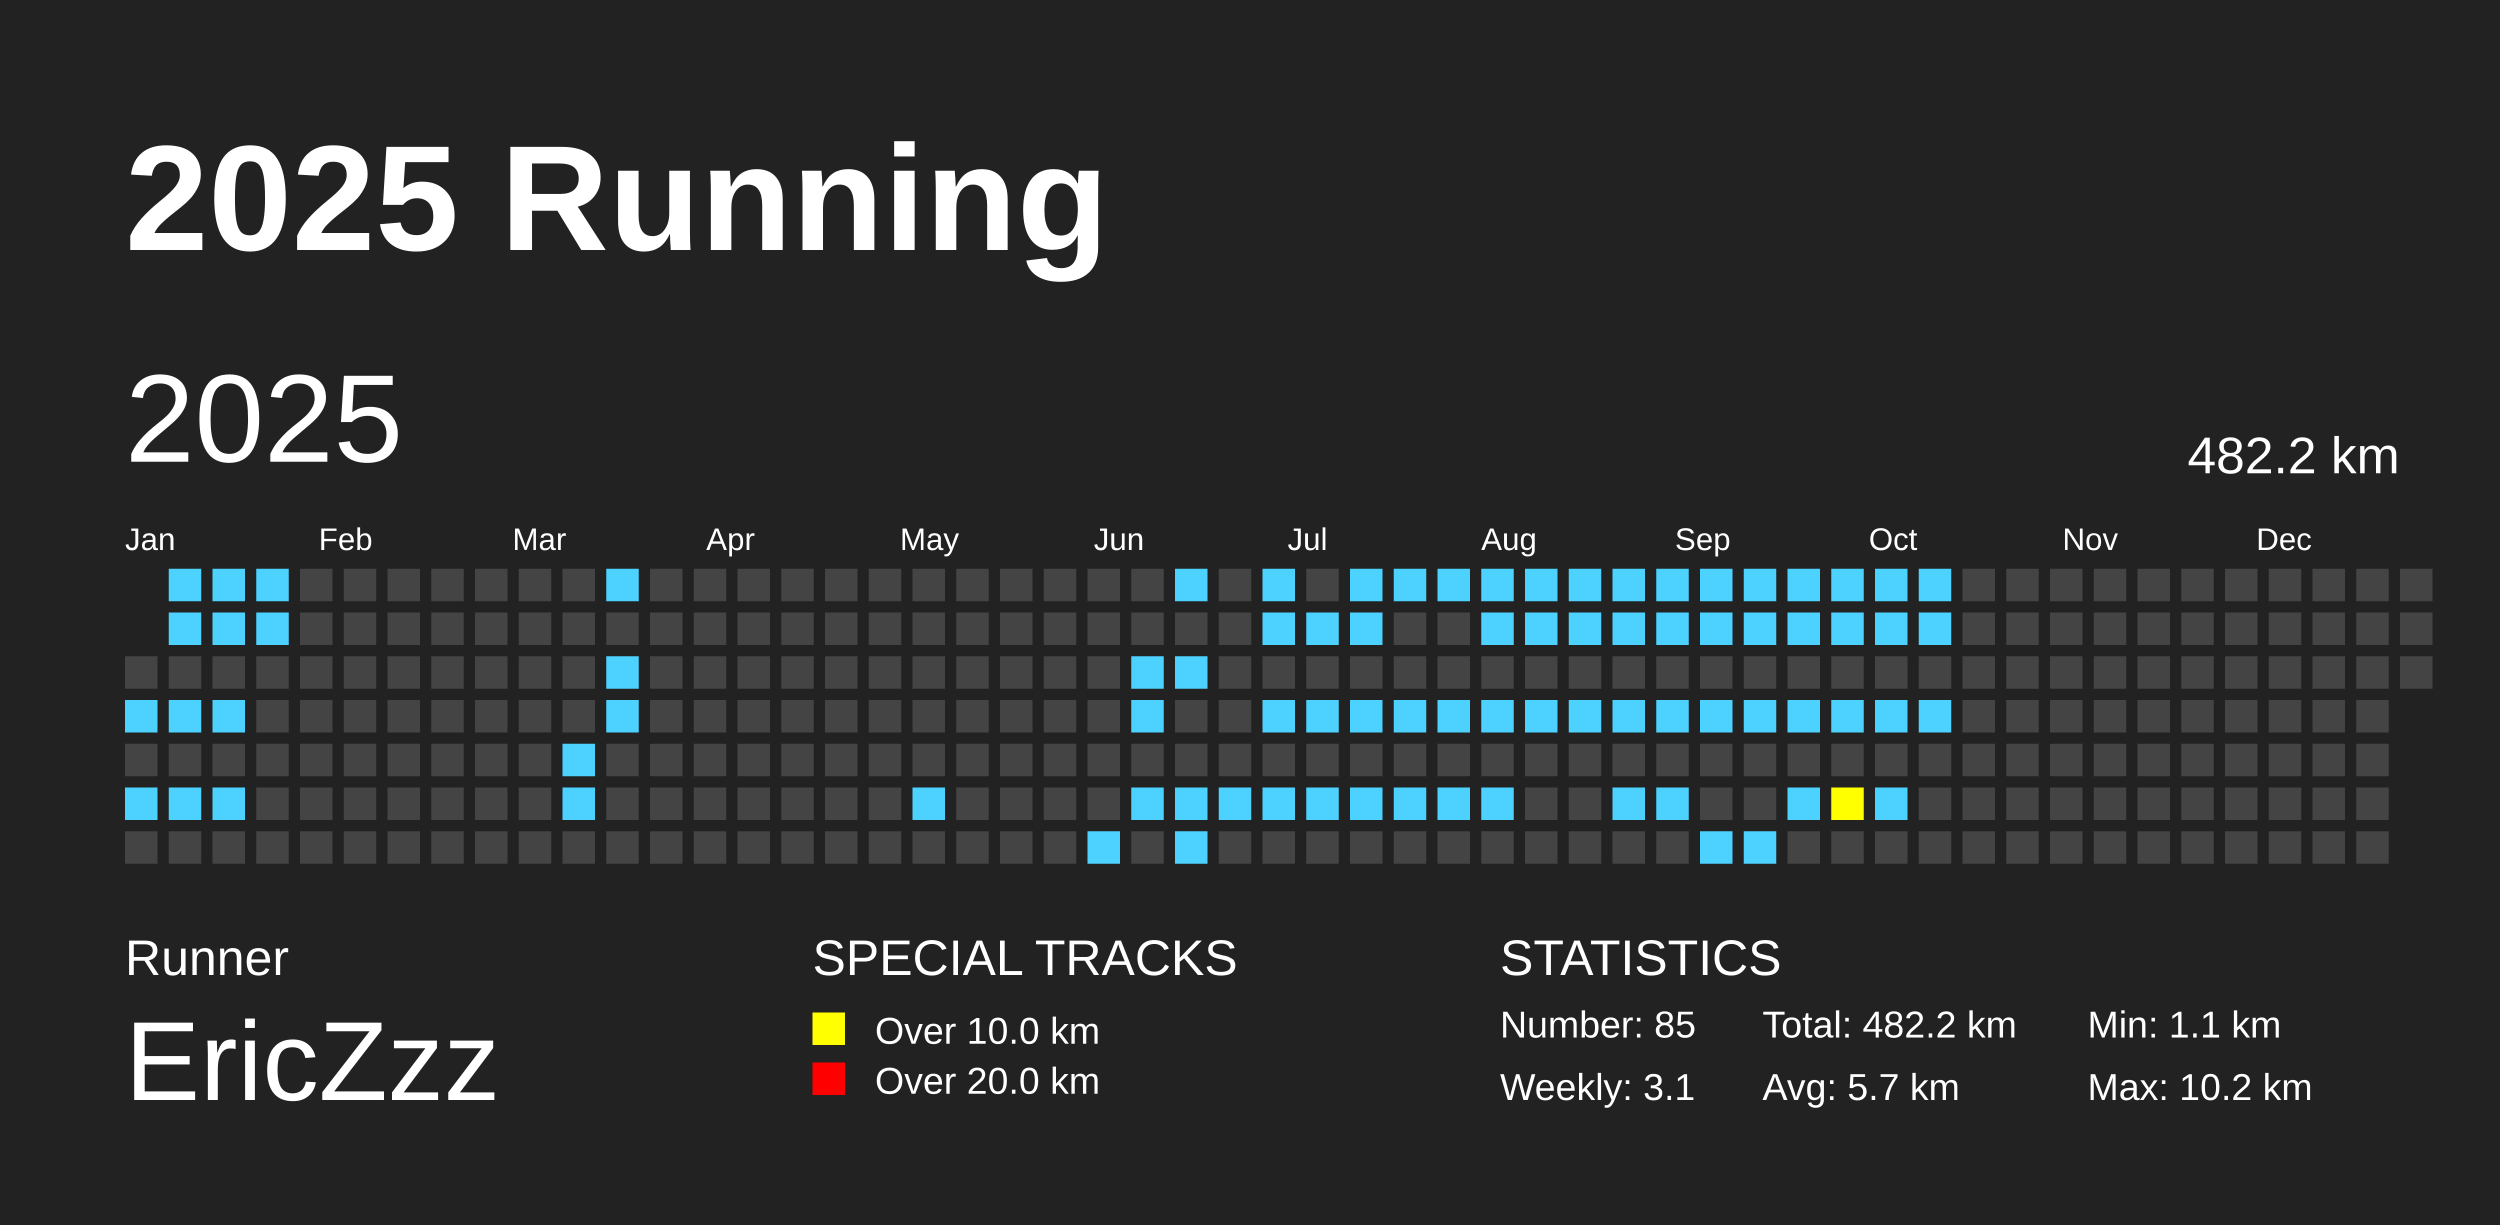
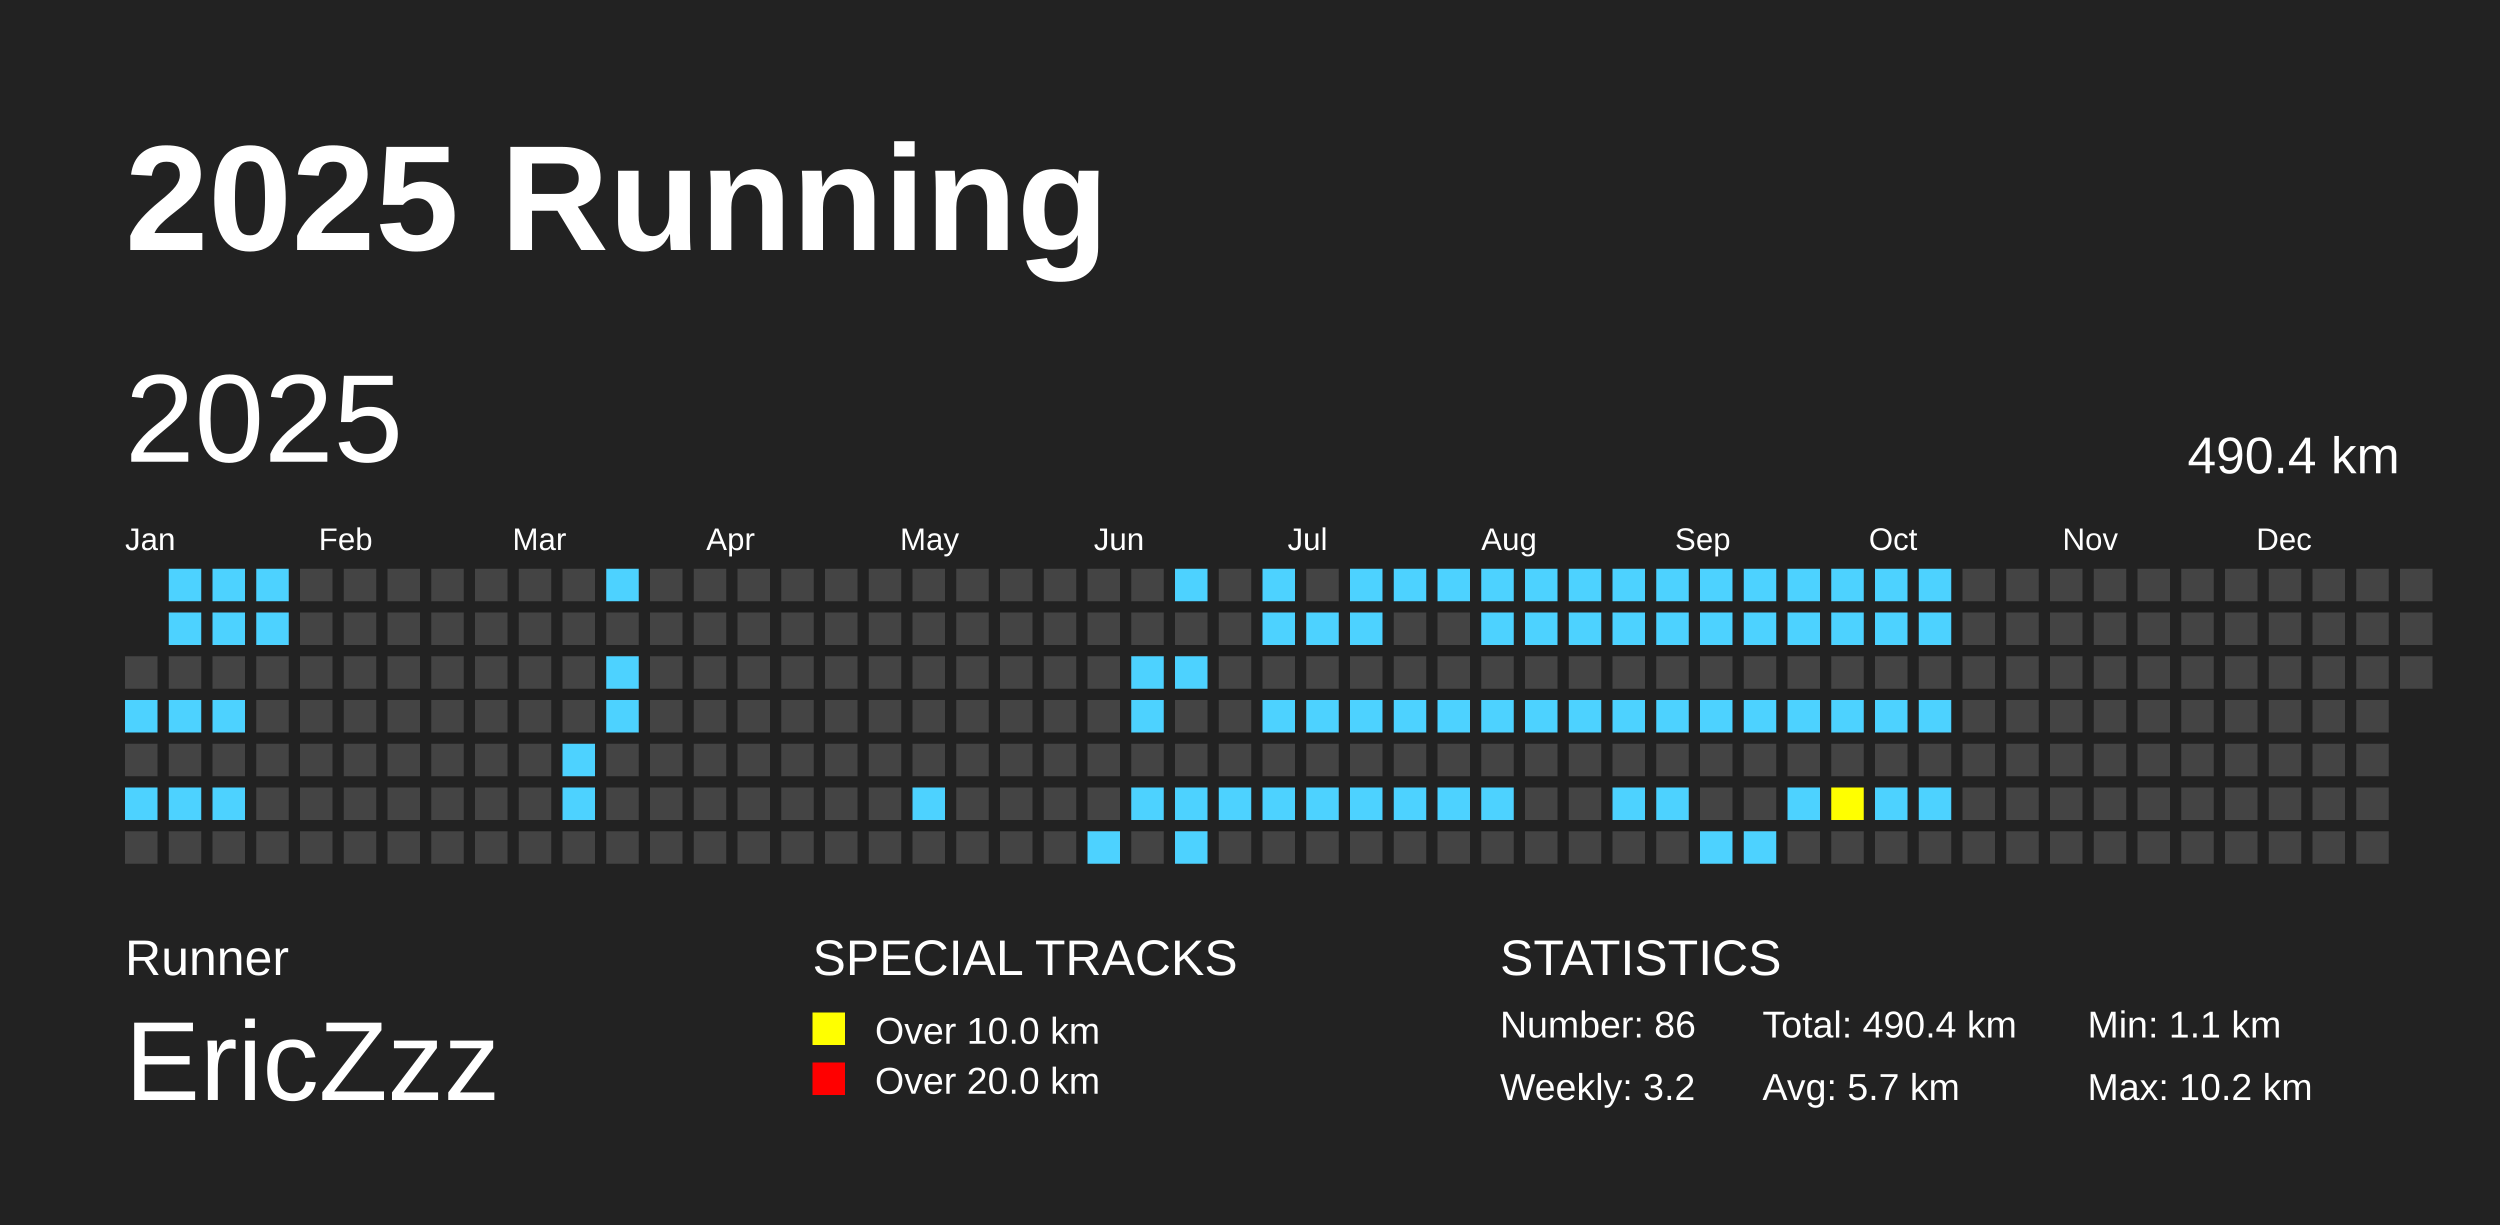
<svg xmlns="http://www.w3.org/2000/svg" baseProfile="full" height="98mm" version="1.1" viewBox="0,0,200,98" width="200mm">
  <defs />
  <rect fill="#222222" height="98" width="200" x="0" y="0" />
  <text fill="#FFFFFF" style="font-size:12px; font-family:Arial; font-weight:bold;" x="10" y="20">2025 Running</text>
  <text fill="#FFFFFF" style="font-size:4px; font-family:Arial" x="10" y="78">Runner</text>
  <text fill="#FFFFFF" style="font-size:9px; font-family:Arial" x="10" y="88">EricZzz</text>
  <text fill="#FFFFFF" style="font-size:4px; font-family:Arial" x="65" y="78">SPECIAL TRACKS</text>
  <rect fill="yellow" height="2.6" width="2.6" x="65" y="81" />
  <text fill="#FFFFFF" style="font-size:3px; font-family:Arial" x="70" y="83.5">Over 10.0 km</text>
  <rect fill="red" height="2.6" width="2.6" x="65" y="85" />
  <text fill="#FFFFFF" style="font-size:3px; font-family:Arial" x="70" y="87.5">Over 20.0 km</text>
  <text fill="#FFFFFF" style="font-size:4px; font-family:Arial" x="120" y="78">STATISTICS</text>
-   <text fill="#FFFFFF" style="font-size:3px; font-family:Arial" x="120" y="83">Number: 85</text>
-   <text fill="#FFFFFF" style="font-size:3px; font-family:Arial" x="120" y="88">Weekly: 3.1</text>
-   <text fill="#FFFFFF" style="font-size:3px; font-family:Arial" x="141" y="83">Total: 482.2 km</text>
+   <text fill="#FFFFFF" style="font-size:3px; font-family:Arial" x="120" y="83">Number: 86</text>
+   <text fill="#FFFFFF" style="font-size:3px; font-family:Arial" x="120" y="88">Weekly: 3.2</text>
+   <text fill="#FFFFFF" style="font-size:3px; font-family:Arial" x="141" y="83">Total: 490.4 km</text>
  <text fill="#FFFFFF" style="font-size:3px; font-family:Arial" x="141" y="88">Avg: 5.7 km</text>
  <text fill="#FFFFFF" style="font-size:3px; font-family:Arial" x="167" y="83">Min: 1.1 km</text>
  <text fill="#FFFFFF" style="font-size:3px; font-family:Arial" x="167" y="88">Max: 10.2 km</text>
  <text dominant-baseline="hanging" fill="#FFFFFF" style="font-size:10.0px; font-family:Arial;" x="10" y="30">2025</text>
-   <text dominant-baseline="hanging" fill="#FFFFFF" style="font-size:4.125px; font-family:Arial;" x="175" y="35">482.2 km</text>
+   <text dominant-baseline="hanging" fill="#FFFFFF" style="font-size:4.125px; font-family:Arial;" x="175" y="35">490.4 km</text>
  <text fill="#FFFFFF" style="font-size:2.5px; font-family:Arial" x="10.0" y="44">Jan</text>
  <text fill="#FFFFFF" style="font-size:2.5px; font-family:Arial" x="25.5" y="44">Feb</text>
  <text fill="#FFFFFF" style="font-size:2.5px; font-family:Arial" x="41.0" y="44">Mar</text>
  <text fill="#FFFFFF" style="font-size:2.5px; font-family:Arial" x="56.5" y="44">Apr</text>
  <text fill="#FFFFFF" style="font-size:2.5px; font-family:Arial" x="72.0" y="44">May</text>
  <text fill="#FFFFFF" style="font-size:2.5px; font-family:Arial" x="87.5" y="44">Jun</text>
  <text fill="#FFFFFF" style="font-size:2.5px; font-family:Arial" x="103.0" y="44">Jul</text>
  <text fill="#FFFFFF" style="font-size:2.5px; font-family:Arial" x="118.5" y="44">Aug</text>
  <text fill="#FFFFFF" style="font-size:2.5px; font-family:Arial" x="134.0" y="44">Sep</text>
  <text fill="#FFFFFF" style="font-size:2.5px; font-family:Arial" x="149.5" y="44">Oct</text>
  <text fill="#FFFFFF" style="font-size:2.5px; font-family:Arial" x="165.0" y="44">Nov</text>
  <text fill="#FFFFFF" style="font-size:2.5px; font-family:Arial" x="180.5" y="44">Dec</text>
  <rect fill="#444444" height="2.6" width="2.6" x="10.0" y="52.5" />
  <rect fill="#4DD2FF" height="2.6" width="2.6" x="10.0" y="56.0" />
  <rect fill="#444444" height="2.6" width="2.6" x="10.0" y="59.5" />
  <rect fill="#4DD2FF" height="2.6" width="2.6" x="10.0" y="63.0" />
  <rect fill="#444444" height="2.6" width="2.6" x="10.0" y="66.5" />
  <rect fill="#4DD2FF" height="2.6" width="2.6" x="13.5" y="45.5" />
  <rect fill="#4DD2FF" height="2.6" width="2.6" x="13.5" y="49.0" />
  <rect fill="#444444" height="2.6" width="2.6" x="13.5" y="52.5" />
  <rect fill="#4DD2FF" height="2.6" width="2.6" x="13.5" y="56.0" />
  <rect fill="#444444" height="2.6" width="2.6" x="13.5" y="59.5" />
  <rect fill="#4DD2FF" height="2.6" width="2.6" x="13.5" y="63.0" />
  <rect fill="#444444" height="2.6" width="2.6" x="13.5" y="66.5" />
  <rect fill="#4DD2FF" height="2.6" width="2.6" x="17.0" y="45.5" />
  <rect fill="#4DD2FF" height="2.6" width="2.6" x="17.0" y="49.0" />
  <rect fill="#444444" height="2.6" width="2.6" x="17.0" y="52.5" />
  <rect fill="#4DD2FF" height="2.6" width="2.6" x="17.0" y="56.0" />
  <rect fill="#444444" height="2.6" width="2.6" x="17.0" y="59.5" />
  <rect fill="#4DD2FF" height="2.6" width="2.6" x="17.0" y="63.0" />
  <rect fill="#444444" height="2.6" width="2.6" x="17.0" y="66.5" />
  <rect fill="#4DD2FF" height="2.6" width="2.6" x="20.5" y="45.5" />
  <rect fill="#4DD2FF" height="2.6" width="2.6" x="20.5" y="49.0" />
  <rect fill="#444444" height="2.6" width="2.6" x="20.5" y="52.5" />
  <rect fill="#444444" height="2.6" width="2.6" x="20.5" y="56.0" />
  <rect fill="#444444" height="2.6" width="2.6" x="20.5" y="59.5" />
  <rect fill="#444444" height="2.6" width="2.6" x="20.5" y="63.0" />
  <rect fill="#444444" height="2.6" width="2.6" x="20.5" y="66.5" />
  <rect fill="#444444" height="2.6" width="2.6" x="24.0" y="45.5" />
  <rect fill="#444444" height="2.6" width="2.6" x="24.0" y="49.0" />
  <rect fill="#444444" height="2.6" width="2.6" x="24.0" y="52.5" />
  <rect fill="#444444" height="2.6" width="2.6" x="24.0" y="56.0" />
  <rect fill="#444444" height="2.6" width="2.6" x="24.0" y="59.5" />
  <rect fill="#444444" height="2.6" width="2.6" x="24.0" y="63.0" />
  <rect fill="#444444" height="2.6" width="2.6" x="24.0" y="66.5" />
  <rect fill="#444444" height="2.6" width="2.6" x="27.5" y="45.5" />
  <rect fill="#444444" height="2.6" width="2.6" x="27.5" y="49.0" />
  <rect fill="#444444" height="2.6" width="2.6" x="27.5" y="52.5" />
  <rect fill="#444444" height="2.6" width="2.6" x="27.5" y="56.0" />
  <rect fill="#444444" height="2.6" width="2.6" x="27.5" y="59.5" />
  <rect fill="#444444" height="2.6" width="2.6" x="27.5" y="63.0" />
  <rect fill="#444444" height="2.6" width="2.6" x="27.5" y="66.5" />
  <rect fill="#444444" height="2.6" width="2.6" x="31.0" y="45.5" />
  <rect fill="#444444" height="2.6" width="2.6" x="31.0" y="49.0" />
  <rect fill="#444444" height="2.6" width="2.6" x="31.0" y="52.5" />
  <rect fill="#444444" height="2.6" width="2.6" x="31.0" y="56.0" />
  <rect fill="#444444" height="2.6" width="2.6" x="31.0" y="59.5" />
  <rect fill="#444444" height="2.6" width="2.6" x="31.0" y="63.0" />
  <rect fill="#444444" height="2.6" width="2.6" x="31.0" y="66.5" />
  <rect fill="#444444" height="2.6" width="2.6" x="34.5" y="45.5" />
  <rect fill="#444444" height="2.6" width="2.6" x="34.5" y="49.0" />
  <rect fill="#444444" height="2.6" width="2.6" x="34.5" y="52.5" />
  <rect fill="#444444" height="2.6" width="2.6" x="34.5" y="56.0" />
  <rect fill="#444444" height="2.6" width="2.6" x="34.5" y="59.5" />
  <rect fill="#444444" height="2.6" width="2.6" x="34.5" y="63.0" />
  <rect fill="#444444" height="2.6" width="2.6" x="34.5" y="66.5" />
  <rect fill="#444444" height="2.6" width="2.6" x="38.0" y="45.5" />
  <rect fill="#444444" height="2.6" width="2.6" x="38.0" y="49.0" />
  <rect fill="#444444" height="2.6" width="2.6" x="38.0" y="52.5" />
  <rect fill="#444444" height="2.6" width="2.6" x="38.0" y="56.0" />
  <rect fill="#444444" height="2.6" width="2.6" x="38.0" y="59.5" />
  <rect fill="#444444" height="2.6" width="2.6" x="38.0" y="63.0" />
  <rect fill="#444444" height="2.6" width="2.6" x="38.0" y="66.5" />
  <rect fill="#444444" height="2.6" width="2.6" x="41.5" y="45.5" />
  <rect fill="#444444" height="2.6" width="2.6" x="41.5" y="49.0" />
  <rect fill="#444444" height="2.6" width="2.6" x="41.5" y="52.5" />
  <rect fill="#444444" height="2.6" width="2.6" x="41.5" y="56.0" />
  <rect fill="#444444" height="2.6" width="2.6" x="41.5" y="59.5" />
  <rect fill="#444444" height="2.6" width="2.6" x="41.5" y="63.0" />
  <rect fill="#444444" height="2.6" width="2.6" x="41.5" y="66.5" />
  <rect fill="#444444" height="2.6" width="2.6" x="45.0" y="45.5" />
  <rect fill="#444444" height="2.6" width="2.6" x="45.0" y="49.0" />
  <rect fill="#444444" height="2.6" width="2.6" x="45.0" y="52.5" />
  <rect fill="#444444" height="2.6" width="2.6" x="45.0" y="56.0" />
  <rect fill="#4DD2FF" height="2.6" width="2.6" x="45.0" y="59.5" />
  <rect fill="#4DD2FF" height="2.6" width="2.6" x="45.0" y="63.0" />
  <rect fill="#444444" height="2.6" width="2.6" x="45.0" y="66.5" />
  <rect fill="#4DD2FF" height="2.6" width="2.6" x="48.5" y="45.5" />
  <rect fill="#444444" height="2.6" width="2.6" x="48.5" y="49.0" />
  <rect fill="#4DD2FF" height="2.6" width="2.6" x="48.5" y="52.5" />
  <rect fill="#4DD2FF" height="2.6" width="2.6" x="48.5" y="56.0" />
  <rect fill="#444444" height="2.6" width="2.6" x="48.5" y="59.5" />
  <rect fill="#444444" height="2.6" width="2.6" x="48.5" y="63.0" />
  <rect fill="#444444" height="2.6" width="2.6" x="48.5" y="66.5" />
  <rect fill="#444444" height="2.6" width="2.6" x="52.0" y="45.5" />
  <rect fill="#444444" height="2.6" width="2.6" x="52.0" y="49.0" />
  <rect fill="#444444" height="2.6" width="2.6" x="52.0" y="52.5" />
  <rect fill="#444444" height="2.6" width="2.6" x="52.0" y="56.0" />
  <rect fill="#444444" height="2.6" width="2.6" x="52.0" y="59.5" />
  <rect fill="#444444" height="2.6" width="2.6" x="52.0" y="63.0" />
  <rect fill="#444444" height="2.6" width="2.6" x="52.0" y="66.5" />
  <rect fill="#444444" height="2.6" width="2.6" x="55.5" y="45.5" />
  <rect fill="#444444" height="2.6" width="2.6" x="55.5" y="49.0" />
  <rect fill="#444444" height="2.6" width="2.6" x="55.5" y="52.5" />
  <rect fill="#444444" height="2.6" width="2.6" x="55.5" y="56.0" />
  <rect fill="#444444" height="2.6" width="2.6" x="55.5" y="59.5" />
  <rect fill="#444444" height="2.6" width="2.6" x="55.5" y="63.0" />
  <rect fill="#444444" height="2.6" width="2.6" x="55.5" y="66.5" />
  <rect fill="#444444" height="2.6" width="2.6" x="59.0" y="45.5" />
  <rect fill="#444444" height="2.6" width="2.6" x="59.0" y="49.0" />
  <rect fill="#444444" height="2.6" width="2.6" x="59.0" y="52.5" />
  <rect fill="#444444" height="2.6" width="2.6" x="59.0" y="56.0" />
  <rect fill="#444444" height="2.6" width="2.6" x="59.0" y="59.5" />
  <rect fill="#444444" height="2.6" width="2.6" x="59.0" y="63.0" />
  <rect fill="#444444" height="2.6" width="2.6" x="59.0" y="66.5" />
  <rect fill="#444444" height="2.6" width="2.6" x="62.5" y="45.5" />
  <rect fill="#444444" height="2.6" width="2.6" x="62.5" y="49.0" />
  <rect fill="#444444" height="2.6" width="2.6" x="62.5" y="52.5" />
  <rect fill="#444444" height="2.6" width="2.6" x="62.5" y="56.0" />
  <rect fill="#444444" height="2.6" width="2.6" x="62.5" y="59.5" />
  <rect fill="#444444" height="2.6" width="2.6" x="62.5" y="63.0" />
  <rect fill="#444444" height="2.6" width="2.6" x="62.5" y="66.5" />
  <rect fill="#444444" height="2.6" width="2.6" x="66.0" y="45.5" />
  <rect fill="#444444" height="2.6" width="2.6" x="66.0" y="49.0" />
  <rect fill="#444444" height="2.6" width="2.6" x="66.0" y="52.5" />
  <rect fill="#444444" height="2.6" width="2.6" x="66.0" y="56.0" />
  <rect fill="#444444" height="2.6" width="2.6" x="66.0" y="59.5" />
  <rect fill="#444444" height="2.6" width="2.6" x="66.0" y="63.0" />
  <rect fill="#444444" height="2.6" width="2.6" x="66.0" y="66.5" />
  <rect fill="#444444" height="2.6" width="2.6" x="69.5" y="45.5" />
  <rect fill="#444444" height="2.6" width="2.6" x="69.5" y="49.0" />
  <rect fill="#444444" height="2.6" width="2.6" x="69.5" y="52.5" />
  <rect fill="#444444" height="2.6" width="2.6" x="69.5" y="56.0" />
  <rect fill="#444444" height="2.6" width="2.6" x="69.5" y="59.5" />
  <rect fill="#444444" height="2.6" width="2.6" x="69.5" y="63.0" />
  <rect fill="#444444" height="2.6" width="2.6" x="69.5" y="66.5" />
  <rect fill="#444444" height="2.6" width="2.6" x="73.0" y="45.5" />
  <rect fill="#444444" height="2.6" width="2.6" x="73.0" y="49.0" />
  <rect fill="#444444" height="2.6" width="2.6" x="73.0" y="52.5" />
  <rect fill="#444444" height="2.6" width="2.6" x="73.0" y="56.0" />
  <rect fill="#444444" height="2.6" width="2.6" x="73.0" y="59.5" />
  <rect fill="#4DD2FF" height="2.6" width="2.6" x="73.0" y="63.0" />
  <rect fill="#444444" height="2.6" width="2.6" x="73.0" y="66.5" />
  <rect fill="#444444" height="2.6" width="2.6" x="76.5" y="45.5" />
  <rect fill="#444444" height="2.6" width="2.6" x="76.5" y="49.0" />
  <rect fill="#444444" height="2.6" width="2.6" x="76.5" y="52.5" />
  <rect fill="#444444" height="2.6" width="2.6" x="76.5" y="56.0" />
  <rect fill="#444444" height="2.6" width="2.6" x="76.5" y="59.5" />
  <rect fill="#444444" height="2.6" width="2.6" x="76.5" y="63.0" />
  <rect fill="#444444" height="2.6" width="2.6" x="76.5" y="66.5" />
  <rect fill="#444444" height="2.6" width="2.6" x="80.0" y="45.5" />
  <rect fill="#444444" height="2.6" width="2.6" x="80.0" y="49.0" />
  <rect fill="#444444" height="2.6" width="2.6" x="80.0" y="52.5" />
  <rect fill="#444444" height="2.6" width="2.6" x="80.0" y="56.0" />
  <rect fill="#444444" height="2.6" width="2.6" x="80.0" y="59.5" />
  <rect fill="#444444" height="2.6" width="2.6" x="80.0" y="63.0" />
  <rect fill="#444444" height="2.6" width="2.6" x="80.0" y="66.5" />
  <rect fill="#444444" height="2.6" width="2.6" x="83.5" y="45.5" />
  <rect fill="#444444" height="2.6" width="2.6" x="83.5" y="49.0" />
  <rect fill="#444444" height="2.6" width="2.6" x="83.5" y="52.5" />
  <rect fill="#444444" height="2.6" width="2.6" x="83.5" y="56.0" />
  <rect fill="#444444" height="2.6" width="2.6" x="83.5" y="59.5" />
  <rect fill="#444444" height="2.6" width="2.6" x="83.5" y="63.0" />
  <rect fill="#444444" height="2.6" width="2.6" x="83.5" y="66.5" />
  <rect fill="#444444" height="2.6" width="2.6" x="87.0" y="45.5" />
  <rect fill="#444444" height="2.6" width="2.6" x="87.0" y="49.0" />
  <rect fill="#444444" height="2.6" width="2.6" x="87.0" y="52.5" />
  <rect fill="#444444" height="2.6" width="2.6" x="87.0" y="56.0" />
  <rect fill="#444444" height="2.6" width="2.6" x="87.0" y="59.5" />
  <rect fill="#444444" height="2.6" width="2.6" x="87.0" y="63.0" />
  <rect fill="#4DD2FF" height="2.6" width="2.6" x="87.0" y="66.5" />
  <rect fill="#444444" height="2.6" width="2.6" x="90.5" y="45.5" />
  <rect fill="#444444" height="2.6" width="2.6" x="90.5" y="49.0" />
  <rect fill="#4DD2FF" height="2.6" width="2.6" x="90.5" y="52.5" />
  <rect fill="#4DD2FF" height="2.6" width="2.6" x="90.5" y="56.0" />
  <rect fill="#444444" height="2.6" width="2.6" x="90.5" y="59.5" />
  <rect fill="#4DD2FF" height="2.6" width="2.6" x="90.5" y="63.0" />
  <rect fill="#444444" height="2.6" width="2.6" x="90.5" y="66.5" />
  <rect fill="#4DD2FF" height="2.6" width="2.6" x="94.0" y="45.5" />
  <rect fill="#444444" height="2.6" width="2.6" x="94.0" y="49.0" />
  <rect fill="#4DD2FF" height="2.6" width="2.6" x="94.0" y="52.5" />
  <rect fill="#444444" height="2.6" width="2.6" x="94.0" y="56.0" />
  <rect fill="#444444" height="2.6" width="2.6" x="94.0" y="59.5" />
  <rect fill="#4DD2FF" height="2.6" width="2.6" x="94.0" y="63.0" />
  <rect fill="#4DD2FF" height="2.6" width="2.6" x="94.0" y="66.5" />
  <rect fill="#444444" height="2.6" width="2.6" x="97.5" y="45.5" />
  <rect fill="#444444" height="2.6" width="2.6" x="97.5" y="49.0" />
  <rect fill="#444444" height="2.6" width="2.6" x="97.5" y="52.5" />
  <rect fill="#444444" height="2.6" width="2.6" x="97.5" y="56.0" />
  <rect fill="#444444" height="2.6" width="2.6" x="97.5" y="59.5" />
  <rect fill="#4DD2FF" height="2.6" width="2.6" x="97.5" y="63.0" />
  <rect fill="#444444" height="2.6" width="2.6" x="97.5" y="66.5" />
  <rect fill="#4DD2FF" height="2.6" width="2.6" x="101.0" y="45.5" />
  <rect fill="#4DD2FF" height="2.6" width="2.6" x="101.0" y="49.0" />
  <rect fill="#444444" height="2.6" width="2.6" x="101.0" y="52.5" />
  <rect fill="#4DD2FF" height="2.6" width="2.6" x="101.0" y="56.0" />
  <rect fill="#444444" height="2.6" width="2.6" x="101.0" y="59.5" />
  <rect fill="#4DD2FF" height="2.6" width="2.6" x="101.0" y="63.0" />
  <rect fill="#444444" height="2.6" width="2.6" x="101.0" y="66.5" />
  <rect fill="#444444" height="2.6" width="2.6" x="104.5" y="45.5" />
  <rect fill="#4DD2FF" height="2.6" width="2.6" x="104.5" y="49.0" />
  <rect fill="#444444" height="2.6" width="2.6" x="104.5" y="52.5" />
  <rect fill="#4DD2FF" height="2.6" width="2.6" x="104.5" y="56.0" />
  <rect fill="#444444" height="2.6" width="2.6" x="104.5" y="59.5" />
  <rect fill="#4DD2FF" height="2.6" width="2.6" x="104.5" y="63.0" />
  <rect fill="#444444" height="2.6" width="2.6" x="104.5" y="66.5" />
  <rect fill="#4DD2FF" height="2.6" width="2.6" x="108.0" y="45.5" />
  <rect fill="#4DD2FF" height="2.6" width="2.6" x="108.0" y="49.0" />
  <rect fill="#444444" height="2.6" width="2.6" x="108.0" y="52.5" />
  <rect fill="#4DD2FF" height="2.6" width="2.6" x="108.0" y="56.0" />
  <rect fill="#444444" height="2.6" width="2.6" x="108.0" y="59.5" />
  <rect fill="#4DD2FF" height="2.6" width="2.6" x="108.0" y="63.0" />
  <rect fill="#444444" height="2.6" width="2.6" x="108.0" y="66.5" />
  <rect fill="#4DD2FF" height="2.6" width="2.6" x="111.5" y="45.5" />
  <rect fill="#444444" height="2.6" width="2.6" x="111.5" y="49.0" />
  <rect fill="#444444" height="2.6" width="2.6" x="111.5" y="52.5" />
  <rect fill="#4DD2FF" height="2.6" width="2.6" x="111.5" y="56.0" />
  <rect fill="#444444" height="2.6" width="2.6" x="111.5" y="59.5" />
  <rect fill="#4DD2FF" height="2.6" width="2.6" x="111.5" y="63.0" />
  <rect fill="#444444" height="2.6" width="2.6" x="111.5" y="66.5" />
  <rect fill="#4DD2FF" height="2.6" width="2.6" x="115.0" y="45.5" />
  <rect fill="#444444" height="2.6" width="2.6" x="115.0" y="49.0" />
  <rect fill="#444444" height="2.6" width="2.6" x="115.0" y="52.5" />
  <rect fill="#4DD2FF" height="2.6" width="2.6" x="115.0" y="56.0" />
  <rect fill="#444444" height="2.6" width="2.6" x="115.0" y="59.5" />
  <rect fill="#4DD2FF" height="2.6" width="2.6" x="115.0" y="63.0" />
  <rect fill="#444444" height="2.6" width="2.6" x="115.0" y="66.5" />
  <rect fill="#4DD2FF" height="2.6" width="2.6" x="118.5" y="45.5" />
  <rect fill="#4DD2FF" height="2.6" width="2.6" x="118.5" y="49.0" />
  <rect fill="#444444" height="2.6" width="2.6" x="118.5" y="52.5" />
  <rect fill="#4DD2FF" height="2.6" width="2.6" x="118.5" y="56.0" />
  <rect fill="#444444" height="2.6" width="2.6" x="118.5" y="59.5" />
  <rect fill="#4DD2FF" height="2.6" width="2.6" x="118.5" y="63.0" />
  <rect fill="#444444" height="2.6" width="2.6" x="118.5" y="66.5" />
  <rect fill="#4DD2FF" height="2.6" width="2.6" x="122.0" y="45.5" />
  <rect fill="#4DD2FF" height="2.6" width="2.6" x="122.0" y="49.0" />
  <rect fill="#444444" height="2.6" width="2.6" x="122.0" y="52.5" />
  <rect fill="#4DD2FF" height="2.6" width="2.6" x="122.0" y="56.0" />
  <rect fill="#444444" height="2.6" width="2.6" x="122.0" y="59.5" />
  <rect fill="#444444" height="2.6" width="2.6" x="122.0" y="63.0" />
  <rect fill="#444444" height="2.6" width="2.6" x="122.0" y="66.5" />
  <rect fill="#4DD2FF" height="2.6" width="2.6" x="125.5" y="45.5" />
  <rect fill="#4DD2FF" height="2.6" width="2.6" x="125.5" y="49.0" />
  <rect fill="#444444" height="2.6" width="2.6" x="125.5" y="52.5" />
  <rect fill="#4DD2FF" height="2.6" width="2.6" x="125.5" y="56.0" />
  <rect fill="#444444" height="2.6" width="2.6" x="125.5" y="59.5" />
  <rect fill="#444444" height="2.6" width="2.6" x="125.5" y="63.0" />
  <rect fill="#444444" height="2.6" width="2.6" x="125.5" y="66.5" />
  <rect fill="#4DD2FF" height="2.6" width="2.6" x="129.0" y="45.5" />
  <rect fill="#4DD2FF" height="2.6" width="2.6" x="129.0" y="49.0" />
  <rect fill="#444444" height="2.6" width="2.6" x="129.0" y="52.5" />
  <rect fill="#4DD2FF" height="2.6" width="2.6" x="129.0" y="56.0" />
  <rect fill="#444444" height="2.6" width="2.6" x="129.0" y="59.5" />
  <rect fill="#4DD2FF" height="2.6" width="2.6" x="129.0" y="63.0" />
  <rect fill="#444444" height="2.6" width="2.6" x="129.0" y="66.5" />
  <rect fill="#4DD2FF" height="2.6" width="2.6" x="132.5" y="45.5" />
  <rect fill="#4DD2FF" height="2.6" width="2.6" x="132.5" y="49.0" />
  <rect fill="#444444" height="2.6" width="2.6" x="132.5" y="52.5" />
  <rect fill="#4DD2FF" height="2.6" width="2.6" x="132.5" y="56.0" />
  <rect fill="#444444" height="2.6" width="2.6" x="132.5" y="59.5" />
  <rect fill="#4DD2FF" height="2.6" width="2.6" x="132.5" y="63.0" />
  <rect fill="#444444" height="2.6" width="2.6" x="132.5" y="66.5" />
  <rect fill="#4DD2FF" height="2.6" width="2.6" x="136.0" y="45.5" />
  <rect fill="#4DD2FF" height="2.6" width="2.6" x="136.0" y="49.0" />
  <rect fill="#444444" height="2.6" width="2.6" x="136.0" y="52.5" />
  <rect fill="#4DD2FF" height="2.6" width="2.6" x="136.0" y="56.0" />
  <rect fill="#444444" height="2.6" width="2.6" x="136.0" y="59.5" />
  <rect fill="#444444" height="2.6" width="2.6" x="136.0" y="63.0" />
  <rect fill="#4DD2FF" height="2.6" width="2.6" x="136.0" y="66.5" />
  <rect fill="#4DD2FF" height="2.6" width="2.6" x="139.5" y="45.5" />
  <rect fill="#4DD2FF" height="2.6" width="2.6" x="139.5" y="49.0" />
  <rect fill="#444444" height="2.6" width="2.6" x="139.5" y="52.5" />
  <rect fill="#4DD2FF" height="2.6" width="2.6" x="139.5" y="56.0" />
  <rect fill="#444444" height="2.6" width="2.6" x="139.5" y="59.5" />
  <rect fill="#444444" height="2.6" width="2.6" x="139.5" y="63.0" />
  <rect fill="#4DD2FF" height="2.6" width="2.6" x="139.5" y="66.5" />
  <rect fill="#4DD2FF" height="2.6" width="2.6" x="143.0" y="45.5" />
  <rect fill="#4DD2FF" height="2.6" width="2.6" x="143.0" y="49.0" />
  <rect fill="#444444" height="2.6" width="2.6" x="143.0" y="52.5" />
  <rect fill="#4DD2FF" height="2.6" width="2.6" x="143.0" y="56.0" />
  <rect fill="#444444" height="2.6" width="2.6" x="143.0" y="59.5" />
  <rect fill="#4DD2FF" height="2.6" width="2.6" x="143.0" y="63.0" />
  <rect fill="#444444" height="2.6" width="2.6" x="143.0" y="66.5" />
  <rect fill="#4DD2FF" height="2.6" width="2.6" x="146.5" y="45.5" />
  <rect fill="#4DD2FF" height="2.6" width="2.6" x="146.5" y="49.0" />
  <rect fill="#444444" height="2.6" width="2.6" x="146.5" y="52.5" />
  <rect fill="#4DD2FF" height="2.6" width="2.6" x="146.5" y="56.0" />
  <rect fill="#444444" height="2.6" width="2.6" x="146.5" y="59.5" />
  <rect fill="yellow" height="2.6" width="2.6" x="146.5" y="63.0" />
  <rect fill="#444444" height="2.6" width="2.6" x="146.5" y="66.5" />
  <rect fill="#4DD2FF" height="2.6" width="2.6" x="150.0" y="45.5" />
  <rect fill="#4DD2FF" height="2.6" width="2.6" x="150.0" y="49.0" />
  <rect fill="#444444" height="2.6" width="2.6" x="150.0" y="52.5" />
  <rect fill="#4DD2FF" height="2.6" width="2.6" x="150.0" y="56.0" />
  <rect fill="#444444" height="2.6" width="2.6" x="150.0" y="59.5" />
  <rect fill="#4DD2FF" height="2.6" width="2.6" x="150.0" y="63.0" />
  <rect fill="#444444" height="2.6" width="2.6" x="150.0" y="66.5" />
  <rect fill="#4DD2FF" height="2.6" width="2.6" x="153.5" y="45.5" />
  <rect fill="#4DD2FF" height="2.6" width="2.6" x="153.5" y="49.0" />
  <rect fill="#444444" height="2.6" width="2.6" x="153.5" y="52.5" />
  <rect fill="#4DD2FF" height="2.6" width="2.6" x="153.5" y="56.0" />
  <rect fill="#444444" height="2.6" width="2.6" x="153.5" y="59.5" />
-   <rect fill="#444444" height="2.6" width="2.6" x="153.5" y="63.0" />
+   <rect fill="#4DD2FF" height="2.6" width="2.6" x="153.5" y="63.0" />
  <rect fill="#444444" height="2.6" width="2.6" x="153.5" y="66.5" />
  <rect fill="#444444" height="2.6" width="2.6" x="157.0" y="45.5" />
  <rect fill="#444444" height="2.6" width="2.6" x="157.0" y="49.0" />
  <rect fill="#444444" height="2.6" width="2.6" x="157.0" y="52.5" />
  <rect fill="#444444" height="2.6" width="2.6" x="157.0" y="56.0" />
  <rect fill="#444444" height="2.6" width="2.6" x="157.0" y="59.5" />
  <rect fill="#444444" height="2.6" width="2.6" x="157.0" y="63.0" />
  <rect fill="#444444" height="2.6" width="2.6" x="157.0" y="66.5" />
  <rect fill="#444444" height="2.6" width="2.6" x="160.5" y="45.5" />
  <rect fill="#444444" height="2.6" width="2.6" x="160.5" y="49.0" />
  <rect fill="#444444" height="2.6" width="2.6" x="160.5" y="52.5" />
  <rect fill="#444444" height="2.6" width="2.6" x="160.5" y="56.0" />
  <rect fill="#444444" height="2.6" width="2.6" x="160.5" y="59.5" />
  <rect fill="#444444" height="2.6" width="2.6" x="160.5" y="63.0" />
  <rect fill="#444444" height="2.6" width="2.6" x="160.5" y="66.5" />
  <rect fill="#444444" height="2.6" width="2.6" x="164.0" y="45.5" />
  <rect fill="#444444" height="2.6" width="2.6" x="164.0" y="49.0" />
  <rect fill="#444444" height="2.6" width="2.6" x="164.0" y="52.5" />
  <rect fill="#444444" height="2.6" width="2.6" x="164.0" y="56.0" />
  <rect fill="#444444" height="2.6" width="2.6" x="164.0" y="59.5" />
  <rect fill="#444444" height="2.6" width="2.6" x="164.0" y="63.0" />
  <rect fill="#444444" height="2.6" width="2.6" x="164.0" y="66.5" />
  <rect fill="#444444" height="2.6" width="2.6" x="167.5" y="45.5" />
  <rect fill="#444444" height="2.6" width="2.6" x="167.5" y="49.0" />
  <rect fill="#444444" height="2.6" width="2.6" x="167.5" y="52.5" />
  <rect fill="#444444" height="2.6" width="2.6" x="167.5" y="56.0" />
  <rect fill="#444444" height="2.6" width="2.6" x="167.5" y="59.5" />
  <rect fill="#444444" height="2.6" width="2.6" x="167.5" y="63.0" />
  <rect fill="#444444" height="2.6" width="2.6" x="167.5" y="66.5" />
  <rect fill="#444444" height="2.6" width="2.6" x="171.0" y="45.5" />
  <rect fill="#444444" height="2.6" width="2.6" x="171.0" y="49.0" />
  <rect fill="#444444" height="2.6" width="2.6" x="171.0" y="52.5" />
  <rect fill="#444444" height="2.6" width="2.6" x="171.0" y="56.0" />
  <rect fill="#444444" height="2.6" width="2.6" x="171.0" y="59.5" />
  <rect fill="#444444" height="2.6" width="2.6" x="171.0" y="63.0" />
  <rect fill="#444444" height="2.6" width="2.6" x="171.0" y="66.5" />
  <rect fill="#444444" height="2.6" width="2.6" x="174.5" y="45.5" />
  <rect fill="#444444" height="2.6" width="2.6" x="174.5" y="49.0" />
  <rect fill="#444444" height="2.6" width="2.6" x="174.5" y="52.5" />
  <rect fill="#444444" height="2.6" width="2.6" x="174.5" y="56.0" />
  <rect fill="#444444" height="2.6" width="2.6" x="174.5" y="59.5" />
  <rect fill="#444444" height="2.6" width="2.6" x="174.5" y="63.0" />
  <rect fill="#444444" height="2.6" width="2.6" x="174.5" y="66.5" />
  <rect fill="#444444" height="2.6" width="2.6" x="178.0" y="45.5" />
  <rect fill="#444444" height="2.6" width="2.6" x="178.0" y="49.0" />
  <rect fill="#444444" height="2.6" width="2.6" x="178.0" y="52.5" />
  <rect fill="#444444" height="2.6" width="2.6" x="178.0" y="56.0" />
  <rect fill="#444444" height="2.6" width="2.6" x="178.0" y="59.5" />
  <rect fill="#444444" height="2.6" width="2.6" x="178.0" y="63.0" />
  <rect fill="#444444" height="2.6" width="2.6" x="178.0" y="66.5" />
  <rect fill="#444444" height="2.6" width="2.6" x="181.5" y="45.5" />
  <rect fill="#444444" height="2.6" width="2.6" x="181.5" y="49.0" />
  <rect fill="#444444" height="2.6" width="2.6" x="181.5" y="52.5" />
  <rect fill="#444444" height="2.6" width="2.6" x="181.5" y="56.0" />
  <rect fill="#444444" height="2.6" width="2.6" x="181.5" y="59.5" />
  <rect fill="#444444" height="2.6" width="2.6" x="181.5" y="63.0" />
  <rect fill="#444444" height="2.6" width="2.6" x="181.5" y="66.5" />
  <rect fill="#444444" height="2.6" width="2.6" x="185.0" y="45.5" />
  <rect fill="#444444" height="2.6" width="2.6" x="185.0" y="49.0" />
  <rect fill="#444444" height="2.6" width="2.6" x="185.0" y="52.5" />
  <rect fill="#444444" height="2.6" width="2.6" x="185.0" y="56.0" />
  <rect fill="#444444" height="2.6" width="2.6" x="185.0" y="59.5" />
  <rect fill="#444444" height="2.6" width="2.6" x="185.0" y="63.0" />
  <rect fill="#444444" height="2.6" width="2.6" x="185.0" y="66.5" />
  <rect fill="#444444" height="2.6" width="2.6" x="188.5" y="45.5" />
  <rect fill="#444444" height="2.6" width="2.6" x="188.5" y="49.0" />
  <rect fill="#444444" height="2.6" width="2.6" x="188.5" y="52.5" />
  <rect fill="#444444" height="2.6" width="2.6" x="188.5" y="56.0" />
  <rect fill="#444444" height="2.6" width="2.6" x="188.5" y="59.5" />
  <rect fill="#444444" height="2.6" width="2.6" x="188.5" y="63.0" />
  <rect fill="#444444" height="2.6" width="2.6" x="188.5" y="66.5" />
  <rect fill="#444444" height="2.6" width="2.6" x="192.0" y="45.5" />
  <rect fill="#444444" height="2.6" width="2.6" x="192.0" y="49.0" />
  <rect fill="#444444" height="2.6" width="2.6" x="192.0" y="52.5" />
</svg>
